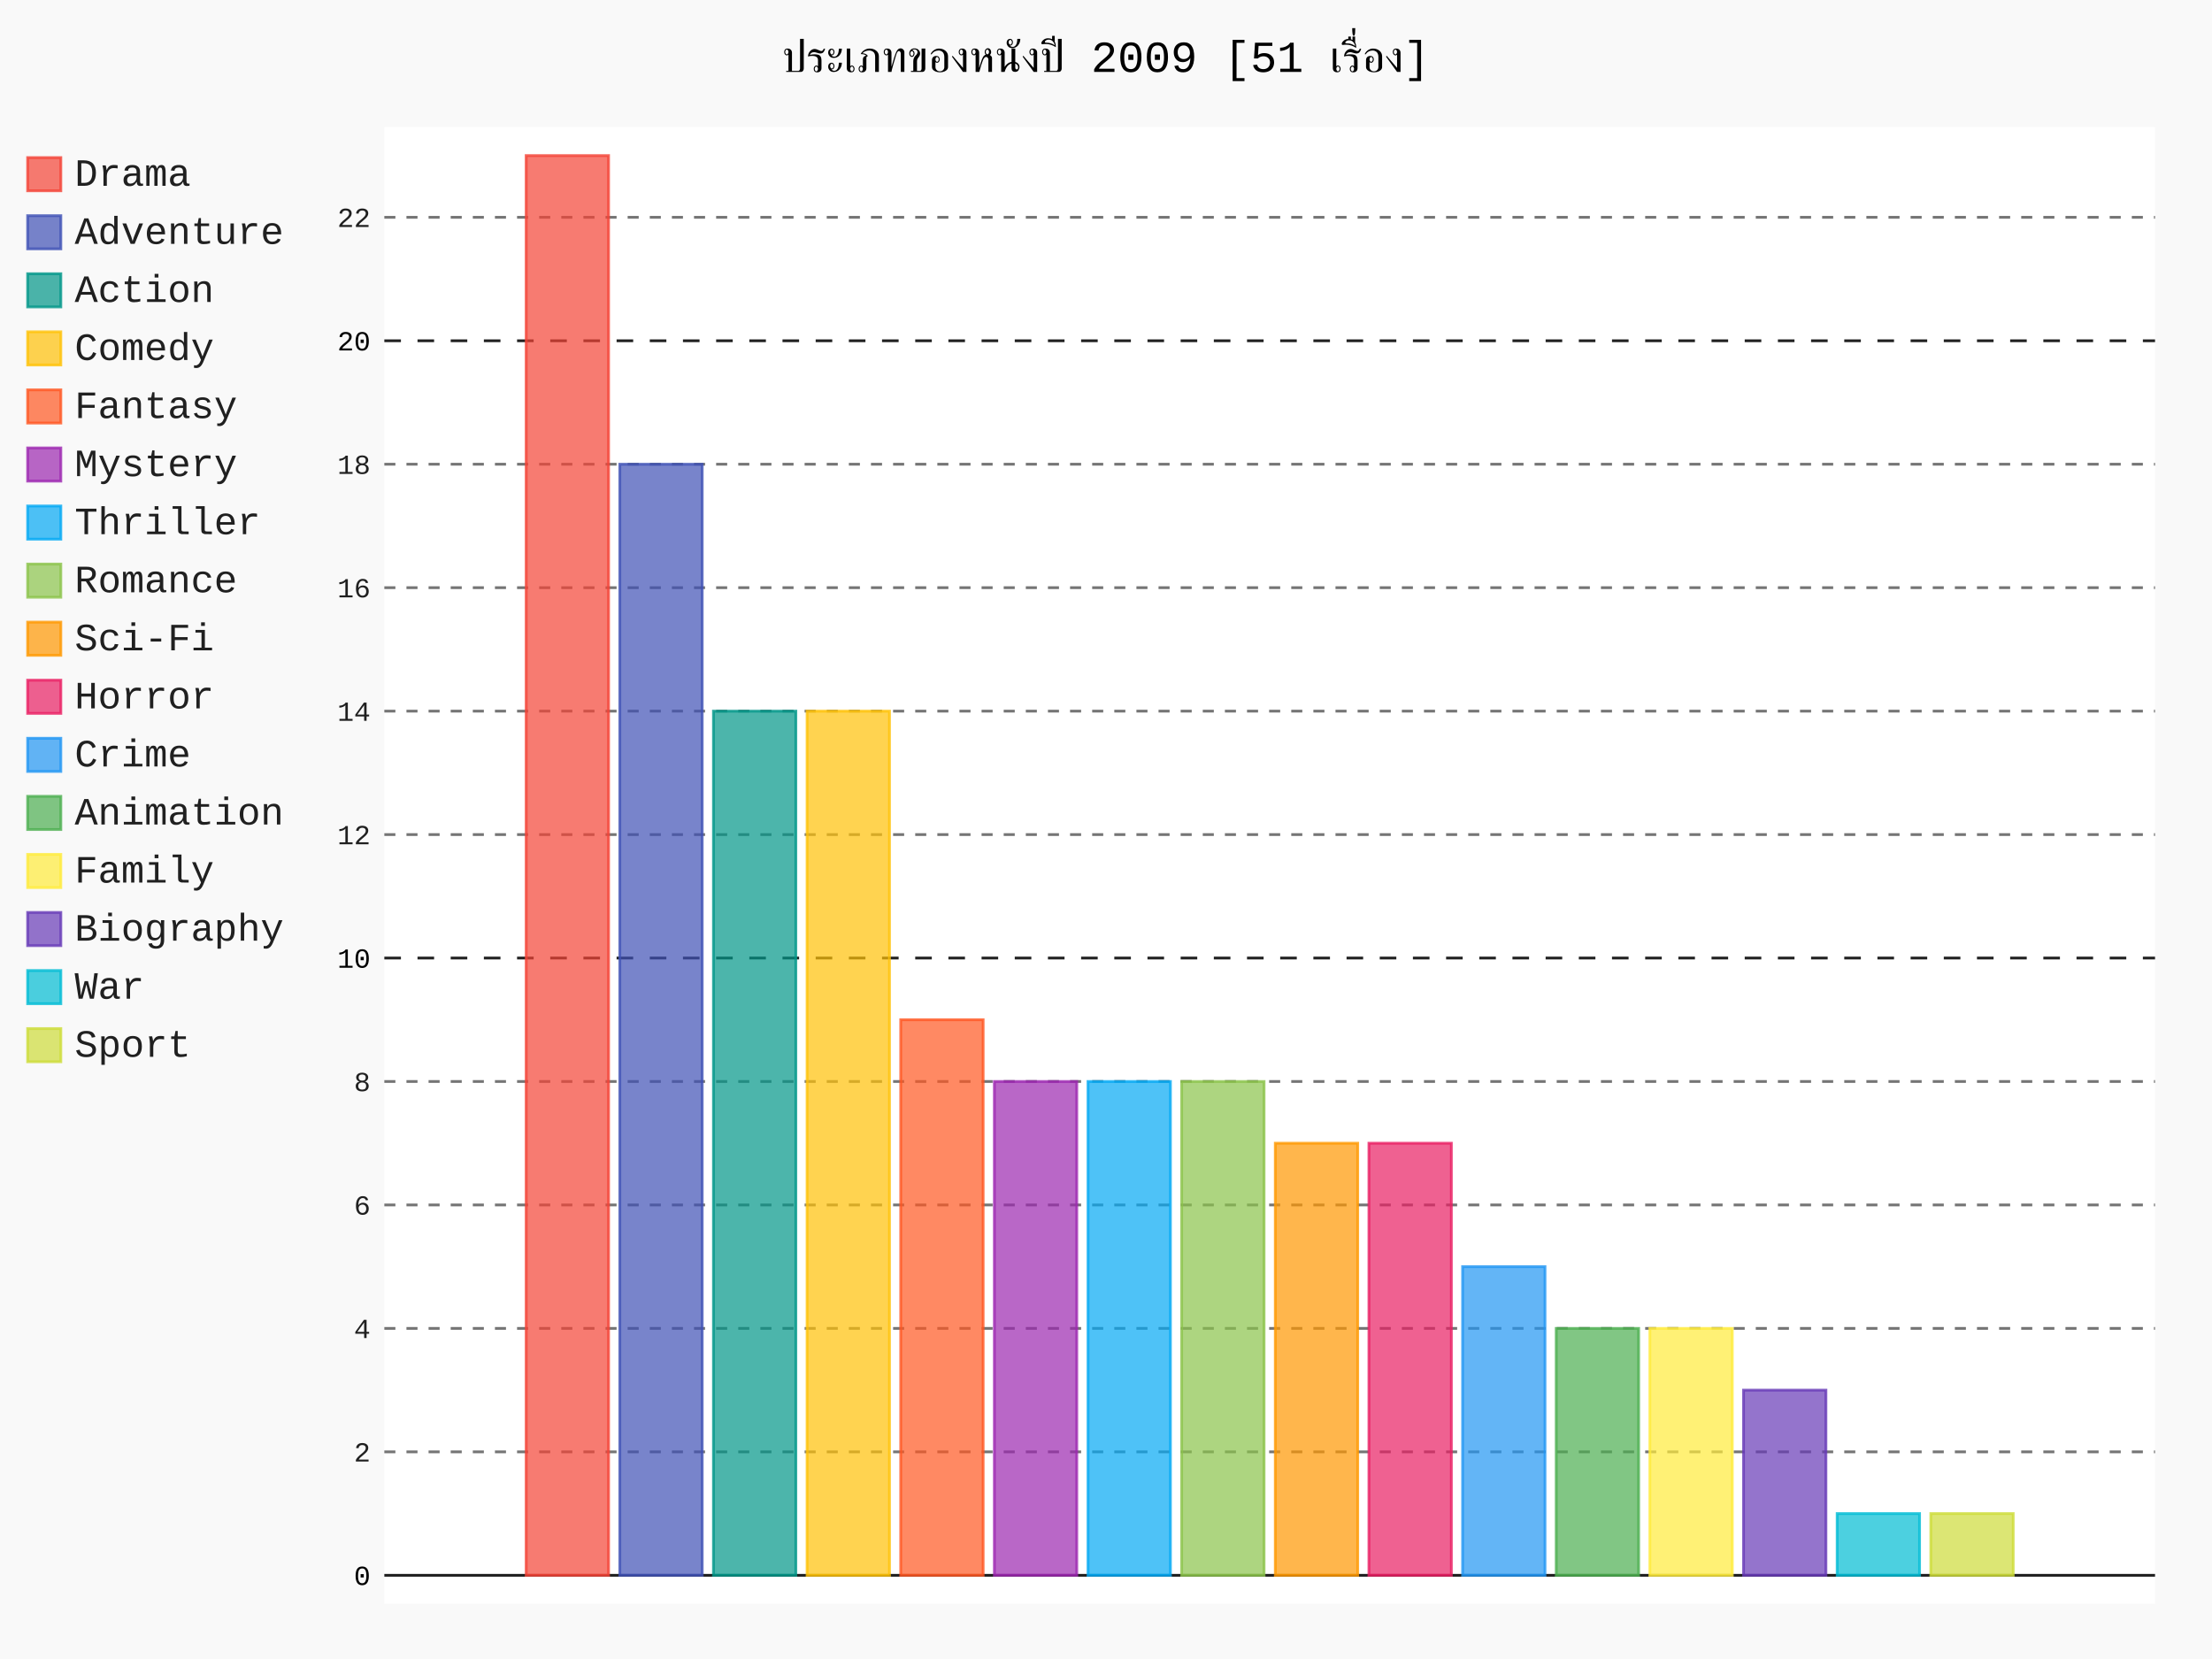
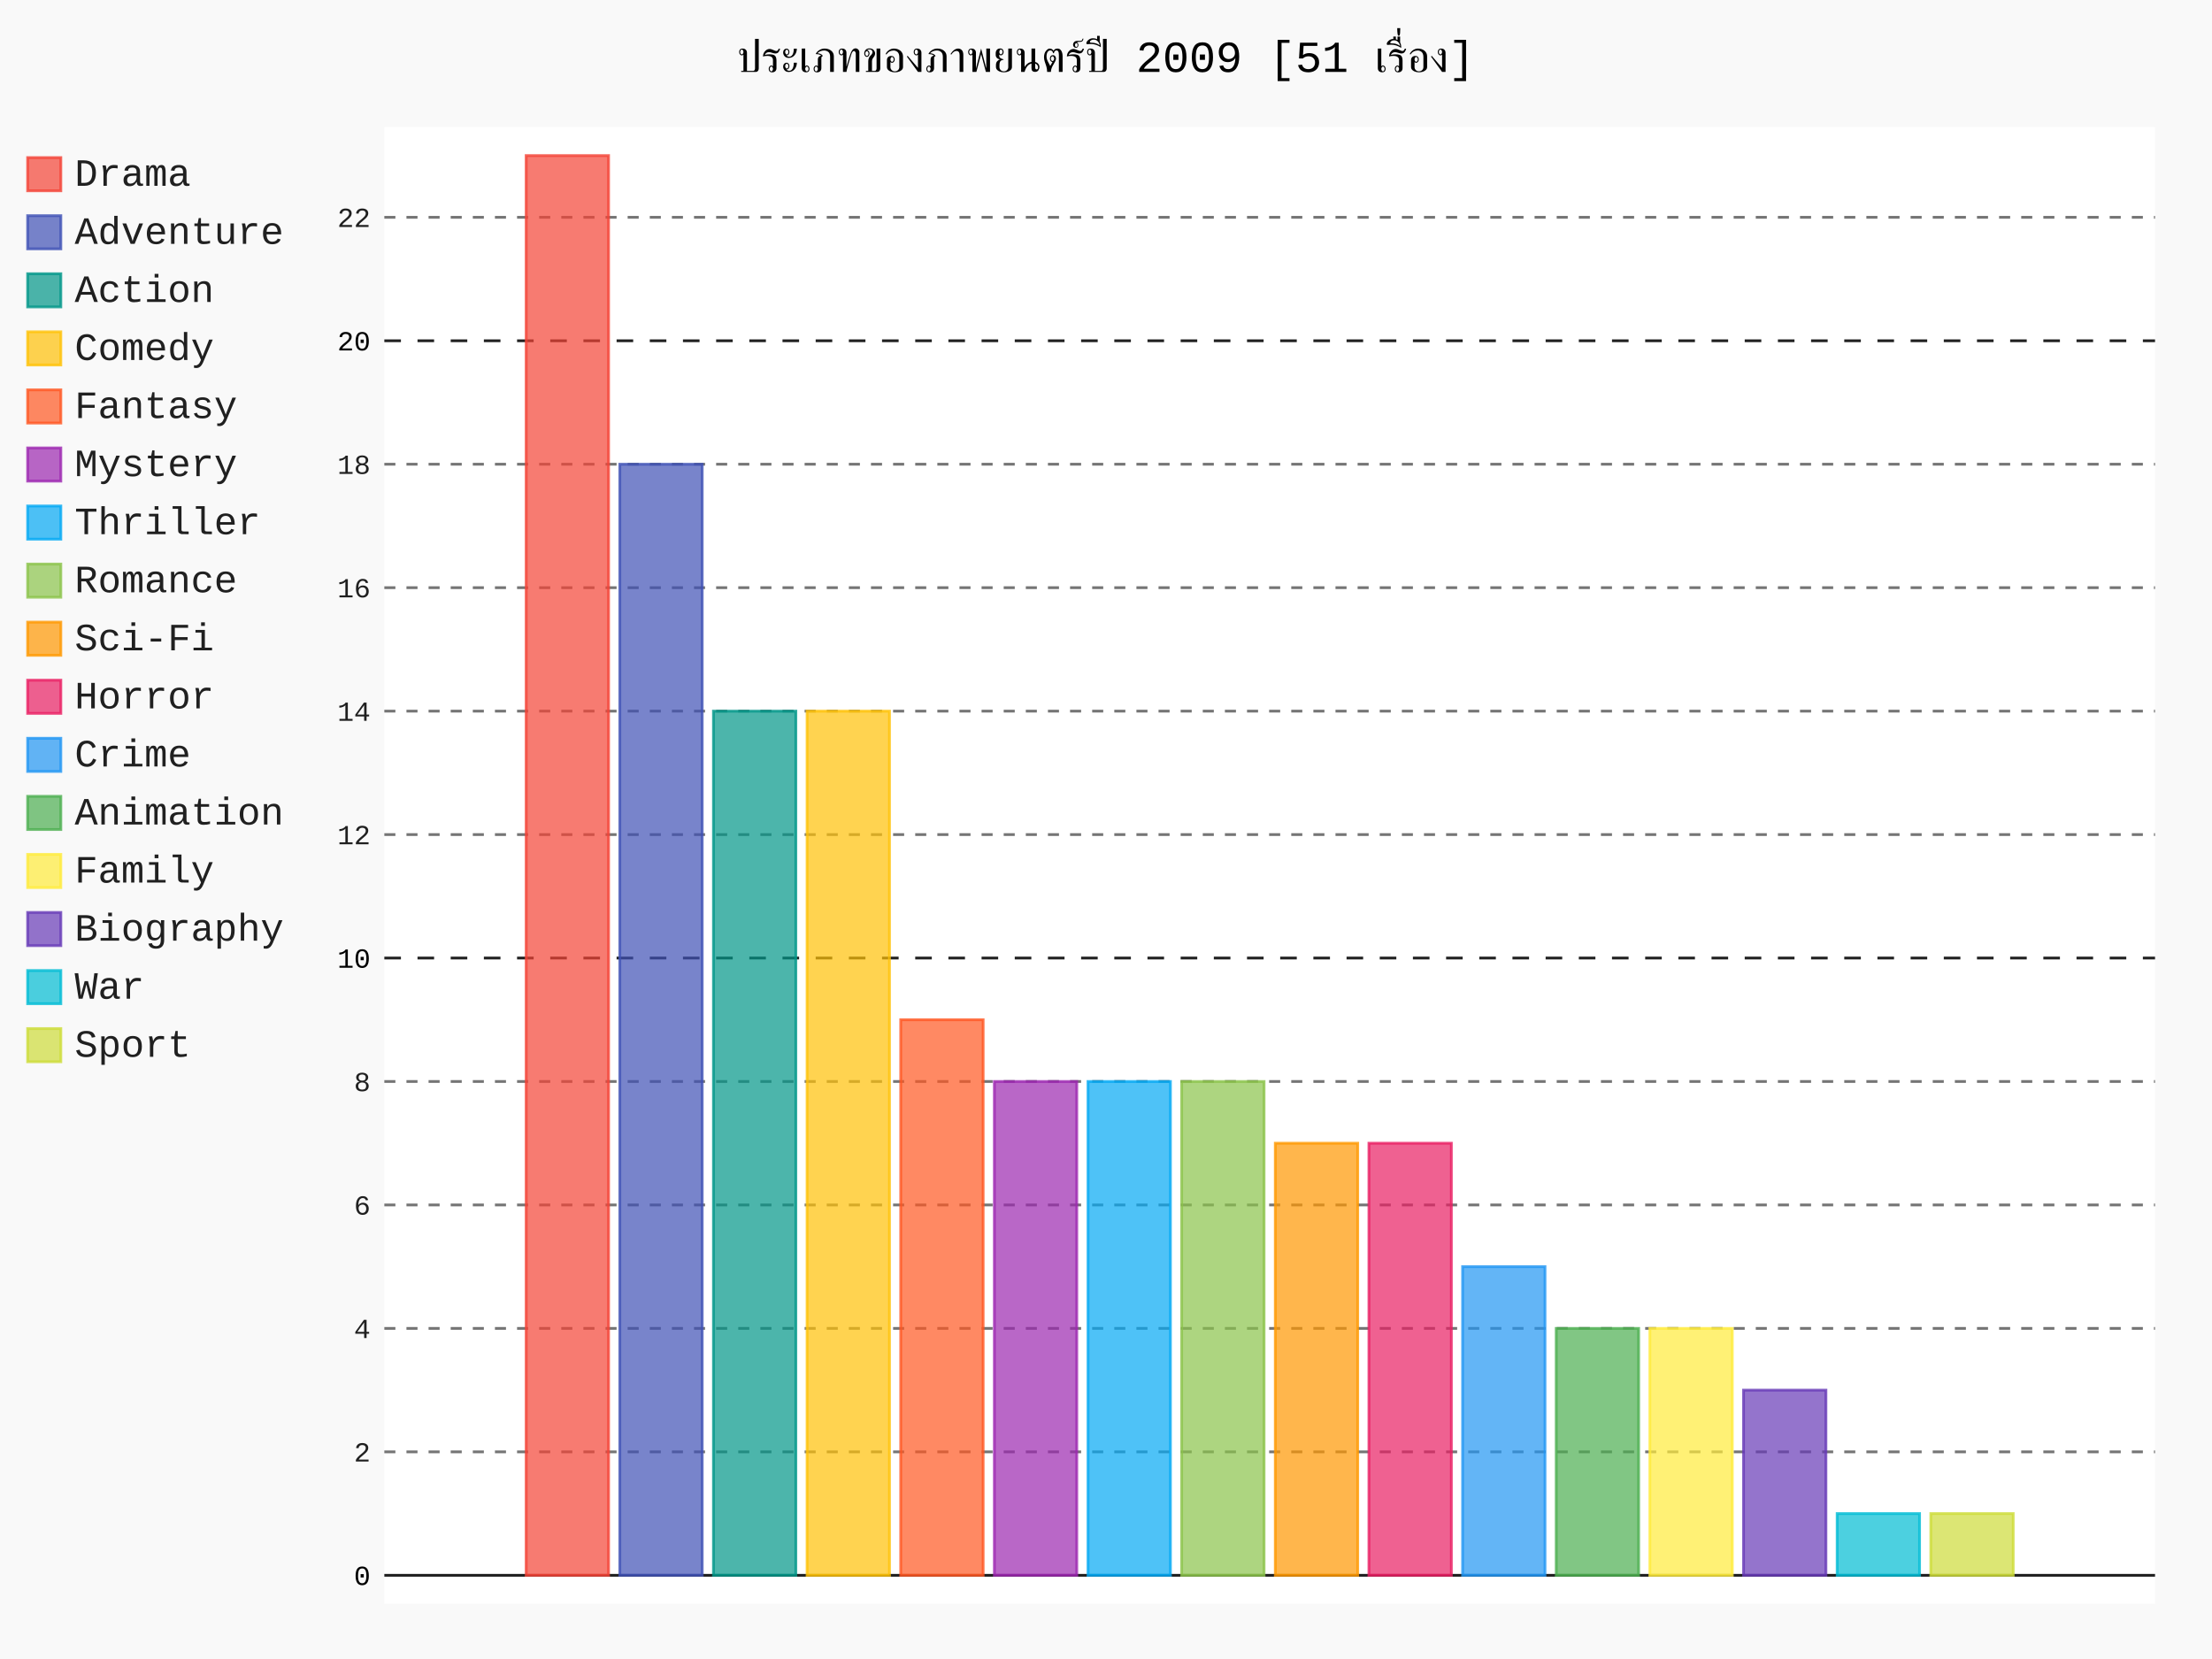
- <svg xmlns="http://www.w3.org/2000/svg" class="pygal-chart" id="chart-02ff21e4-92a2-4e85-a8ec-959ae1f04281" viewBox="0 0 800 600">
+ <svg xmlns="http://www.w3.org/2000/svg" class="pygal-chart" id="chart-aca49863-62e1-4a40-a43a-8af0aaa2117e" viewBox="0 0 800 600">
  <defs>
-     <style type="text/css">#chart-02ff21e4-92a2-4e85-a8ec-959ae1f04281{-webkit-user-select:none;-webkit-font-smoothing:antialiased;font-family:Consolas,"Liberation Mono",Menlo,Courier,monospace}#chart-02ff21e4-92a2-4e85-a8ec-959ae1f04281 .title{font-family:Consolas,"Liberation Mono",Menlo,Courier,monospace;font-size:16px}#chart-02ff21e4-92a2-4e85-a8ec-959ae1f04281 .legends .legend text{font-family:Consolas,"Liberation Mono",Menlo,Courier,monospace;font-size:14px}#chart-02ff21e4-92a2-4e85-a8ec-959ae1f04281 .axis text{font-family:Consolas,"Liberation Mono",Menlo,Courier,monospace;font-size:10px}#chart-02ff21e4-92a2-4e85-a8ec-959ae1f04281 .axis text.major{font-family:Consolas,"Liberation Mono",Menlo,Courier,monospace;font-size:10px}#chart-02ff21e4-92a2-4e85-a8ec-959ae1f04281 .text-overlay text.value{font-family:Consolas,"Liberation Mono",Menlo,Courier,monospace;font-size:16px}#chart-02ff21e4-92a2-4e85-a8ec-959ae1f04281 .text-overlay text.label{font-family:Consolas,"Liberation Mono",Menlo,Courier,monospace;font-size:10px}#chart-02ff21e4-92a2-4e85-a8ec-959ae1f04281 .tooltip{font-family:Consolas,"Liberation Mono",Menlo,Courier,monospace;font-size:14px}#chart-02ff21e4-92a2-4e85-a8ec-959ae1f04281 text.no_data{font-family:Consolas,"Liberation Mono",Menlo,Courier,monospace;font-size:64px}
- #chart-02ff21e4-92a2-4e85-a8ec-959ae1f04281{background-color:rgba(249,249,249,1)}#chart-02ff21e4-92a2-4e85-a8ec-959ae1f04281 path,#chart-02ff21e4-92a2-4e85-a8ec-959ae1f04281 line,#chart-02ff21e4-92a2-4e85-a8ec-959ae1f04281 rect,#chart-02ff21e4-92a2-4e85-a8ec-959ae1f04281 circle{-webkit-transition:150ms;-moz-transition:150ms;transition:150ms}#chart-02ff21e4-92a2-4e85-a8ec-959ae1f04281 .graph &gt; .background{fill:rgba(249,249,249,1)}#chart-02ff21e4-92a2-4e85-a8ec-959ae1f04281 .plot &gt; .background{fill:rgba(255,255,255,1)}#chart-02ff21e4-92a2-4e85-a8ec-959ae1f04281 .graph{fill:rgba(0,0,0,.87)}#chart-02ff21e4-92a2-4e85-a8ec-959ae1f04281 text.no_data{fill:rgba(0,0,0,1)}#chart-02ff21e4-92a2-4e85-a8ec-959ae1f04281 .title{fill:rgba(0,0,0,1)}#chart-02ff21e4-92a2-4e85-a8ec-959ae1f04281 .legends .legend text{fill:rgba(0,0,0,.87)}#chart-02ff21e4-92a2-4e85-a8ec-959ae1f04281 .legends .legend:hover text{fill:rgba(0,0,0,1)}#chart-02ff21e4-92a2-4e85-a8ec-959ae1f04281 .axis .line{stroke:rgba(0,0,0,1)}#chart-02ff21e4-92a2-4e85-a8ec-959ae1f04281 .axis .guide.line{stroke:rgba(0,0,0,.54)}#chart-02ff21e4-92a2-4e85-a8ec-959ae1f04281 .axis .major.line{stroke:rgba(0,0,0,.87)}#chart-02ff21e4-92a2-4e85-a8ec-959ae1f04281 .axis text.major{fill:rgba(0,0,0,1)}#chart-02ff21e4-92a2-4e85-a8ec-959ae1f04281 .axis.y .guides:hover .guide.line,#chart-02ff21e4-92a2-4e85-a8ec-959ae1f04281 .line-graph .axis.x .guides:hover .guide.line,#chart-02ff21e4-92a2-4e85-a8ec-959ae1f04281 .stackedline-graph .axis.x .guides:hover .guide.line,#chart-02ff21e4-92a2-4e85-a8ec-959ae1f04281 .xy-graph .axis.x .guides:hover .guide.line{stroke:rgba(0,0,0,1)}#chart-02ff21e4-92a2-4e85-a8ec-959ae1f04281 .axis .guides:hover text{fill:rgba(0,0,0,1)}#chart-02ff21e4-92a2-4e85-a8ec-959ae1f04281 .reactive{fill-opacity:.7;stroke-opacity:.8}#chart-02ff21e4-92a2-4e85-a8ec-959ae1f04281 .ci{stroke:rgba(0,0,0,.87)}#chart-02ff21e4-92a2-4e85-a8ec-959ae1f04281 .reactive.active,#chart-02ff21e4-92a2-4e85-a8ec-959ae1f04281 .active .reactive{fill-opacity:.8;stroke-opacity:.9;stroke-width:4}#chart-02ff21e4-92a2-4e85-a8ec-959ae1f04281 .ci .reactive.active{stroke-width:1.5}#chart-02ff21e4-92a2-4e85-a8ec-959ae1f04281 .series text{fill:rgba(0,0,0,1)}#chart-02ff21e4-92a2-4e85-a8ec-959ae1f04281 .tooltip rect{fill:rgba(255,255,255,1);stroke:rgba(0,0,0,1);-webkit-transition:opacity 150ms;-moz-transition:opacity 150ms;transition:opacity 150ms}#chart-02ff21e4-92a2-4e85-a8ec-959ae1f04281 .tooltip .label{fill:rgba(0,0,0,.87)}#chart-02ff21e4-92a2-4e85-a8ec-959ae1f04281 .tooltip .label{fill:rgba(0,0,0,.87)}#chart-02ff21e4-92a2-4e85-a8ec-959ae1f04281 .tooltip .legend{font-size:.8em;fill:rgba(0,0,0,.54)}#chart-02ff21e4-92a2-4e85-a8ec-959ae1f04281 .tooltip .x_label{font-size:.6em;fill:rgba(0,0,0,1)}#chart-02ff21e4-92a2-4e85-a8ec-959ae1f04281 .tooltip .xlink{font-size:.5em;text-decoration:underline}#chart-02ff21e4-92a2-4e85-a8ec-959ae1f04281 .tooltip .value{font-size:1.5em}#chart-02ff21e4-92a2-4e85-a8ec-959ae1f04281 .bound{font-size:.5em}#chart-02ff21e4-92a2-4e85-a8ec-959ae1f04281 .max-value{font-size:.75em;fill:rgba(0,0,0,.54)}#chart-02ff21e4-92a2-4e85-a8ec-959ae1f04281 .map-element{fill:rgba(255,255,255,1);stroke:rgba(0,0,0,.54) !important}#chart-02ff21e4-92a2-4e85-a8ec-959ae1f04281 .map-element .reactive{fill-opacity:inherit;stroke-opacity:inherit}#chart-02ff21e4-92a2-4e85-a8ec-959ae1f04281 .color-0,#chart-02ff21e4-92a2-4e85-a8ec-959ae1f04281 .color-0 a:visited{stroke:#F44336;fill:#F44336}#chart-02ff21e4-92a2-4e85-a8ec-959ae1f04281 .color-1,#chart-02ff21e4-92a2-4e85-a8ec-959ae1f04281 .color-1 a:visited{stroke:#3F51B5;fill:#3F51B5}#chart-02ff21e4-92a2-4e85-a8ec-959ae1f04281 .color-2,#chart-02ff21e4-92a2-4e85-a8ec-959ae1f04281 .color-2 a:visited{stroke:#009688;fill:#009688}#chart-02ff21e4-92a2-4e85-a8ec-959ae1f04281 .color-3,#chart-02ff21e4-92a2-4e85-a8ec-959ae1f04281 .color-3 a:visited{stroke:#FFC107;fill:#FFC107}#chart-02ff21e4-92a2-4e85-a8ec-959ae1f04281 .color-4,#chart-02ff21e4-92a2-4e85-a8ec-959ae1f04281 .color-4 a:visited{stroke:#FF5722;fill:#FF5722}#chart-02ff21e4-92a2-4e85-a8ec-959ae1f04281 .color-5,#chart-02ff21e4-92a2-4e85-a8ec-959ae1f04281 .color-5 a:visited{stroke:#9C27B0;fill:#9C27B0}#chart-02ff21e4-92a2-4e85-a8ec-959ae1f04281 .color-6,#chart-02ff21e4-92a2-4e85-a8ec-959ae1f04281 .color-6 a:visited{stroke:#03A9F4;fill:#03A9F4}#chart-02ff21e4-92a2-4e85-a8ec-959ae1f04281 .color-7,#chart-02ff21e4-92a2-4e85-a8ec-959ae1f04281 .color-7 a:visited{stroke:#8BC34A;fill:#8BC34A}#chart-02ff21e4-92a2-4e85-a8ec-959ae1f04281 .color-8,#chart-02ff21e4-92a2-4e85-a8ec-959ae1f04281 .color-8 a:visited{stroke:#FF9800;fill:#FF9800}#chart-02ff21e4-92a2-4e85-a8ec-959ae1f04281 .color-9,#chart-02ff21e4-92a2-4e85-a8ec-959ae1f04281 .color-9 a:visited{stroke:#E91E63;fill:#E91E63}#chart-02ff21e4-92a2-4e85-a8ec-959ae1f04281 .color-10,#chart-02ff21e4-92a2-4e85-a8ec-959ae1f04281 .color-10 a:visited{stroke:#2196F3;fill:#2196F3}#chart-02ff21e4-92a2-4e85-a8ec-959ae1f04281 .color-11,#chart-02ff21e4-92a2-4e85-a8ec-959ae1f04281 .color-11 a:visited{stroke:#4CAF50;fill:#4CAF50}#chart-02ff21e4-92a2-4e85-a8ec-959ae1f04281 .color-12,#chart-02ff21e4-92a2-4e85-a8ec-959ae1f04281 .color-12 a:visited{stroke:#FFEB3B;fill:#FFEB3B}#chart-02ff21e4-92a2-4e85-a8ec-959ae1f04281 .color-13,#chart-02ff21e4-92a2-4e85-a8ec-959ae1f04281 .color-13 a:visited{stroke:#673AB7;fill:#673AB7}#chart-02ff21e4-92a2-4e85-a8ec-959ae1f04281 .color-14,#chart-02ff21e4-92a2-4e85-a8ec-959ae1f04281 .color-14 a:visited{stroke:#00BCD4;fill:#00BCD4}#chart-02ff21e4-92a2-4e85-a8ec-959ae1f04281 .color-15,#chart-02ff21e4-92a2-4e85-a8ec-959ae1f04281 .color-15 a:visited{stroke:#CDDC39;fill:#CDDC39}#chart-02ff21e4-92a2-4e85-a8ec-959ae1f04281 .text-overlay .color-0 text{fill:black}#chart-02ff21e4-92a2-4e85-a8ec-959ae1f04281 .text-overlay .color-1 text{fill:black}#chart-02ff21e4-92a2-4e85-a8ec-959ae1f04281 .text-overlay .color-2 text{fill:black}#chart-02ff21e4-92a2-4e85-a8ec-959ae1f04281 .text-overlay .color-3 text{fill:black}#chart-02ff21e4-92a2-4e85-a8ec-959ae1f04281 .text-overlay .color-4 text{fill:black}#chart-02ff21e4-92a2-4e85-a8ec-959ae1f04281 .text-overlay .color-5 text{fill:black}#chart-02ff21e4-92a2-4e85-a8ec-959ae1f04281 .text-overlay .color-6 text{fill:black}#chart-02ff21e4-92a2-4e85-a8ec-959ae1f04281 .text-overlay .color-7 text{fill:black}#chart-02ff21e4-92a2-4e85-a8ec-959ae1f04281 .text-overlay .color-8 text{fill:black}#chart-02ff21e4-92a2-4e85-a8ec-959ae1f04281 .text-overlay .color-9 text{fill:black}#chart-02ff21e4-92a2-4e85-a8ec-959ae1f04281 .text-overlay .color-10 text{fill:black}#chart-02ff21e4-92a2-4e85-a8ec-959ae1f04281 .text-overlay .color-11 text{fill:black}#chart-02ff21e4-92a2-4e85-a8ec-959ae1f04281 .text-overlay .color-12 text{fill:black}#chart-02ff21e4-92a2-4e85-a8ec-959ae1f04281 .text-overlay .color-13 text{fill:black}#chart-02ff21e4-92a2-4e85-a8ec-959ae1f04281 .text-overlay .color-14 text{fill:black}#chart-02ff21e4-92a2-4e85-a8ec-959ae1f04281 .text-overlay .color-15 text{fill:black}
- #chart-02ff21e4-92a2-4e85-a8ec-959ae1f04281 text.no_data{text-anchor:middle}#chart-02ff21e4-92a2-4e85-a8ec-959ae1f04281 .guide.line{fill:none}#chart-02ff21e4-92a2-4e85-a8ec-959ae1f04281 .centered{text-anchor:middle}#chart-02ff21e4-92a2-4e85-a8ec-959ae1f04281 .title{text-anchor:middle}#chart-02ff21e4-92a2-4e85-a8ec-959ae1f04281 .legends .legend text{fill-opacity:1}#chart-02ff21e4-92a2-4e85-a8ec-959ae1f04281 .axis.x text{text-anchor:middle}#chart-02ff21e4-92a2-4e85-a8ec-959ae1f04281 .axis.x:not(.web) text[transform]{text-anchor:start}#chart-02ff21e4-92a2-4e85-a8ec-959ae1f04281 .axis.x:not(.web) text[transform].backwards{text-anchor:end}#chart-02ff21e4-92a2-4e85-a8ec-959ae1f04281 .axis.y text{text-anchor:end}#chart-02ff21e4-92a2-4e85-a8ec-959ae1f04281 .axis.y text[transform].backwards{text-anchor:start}#chart-02ff21e4-92a2-4e85-a8ec-959ae1f04281 .axis.y2 text{text-anchor:start}#chart-02ff21e4-92a2-4e85-a8ec-959ae1f04281 .axis.y2 text[transform].backwards{text-anchor:end}#chart-02ff21e4-92a2-4e85-a8ec-959ae1f04281 .axis .guide.line{stroke-dasharray:4,4}#chart-02ff21e4-92a2-4e85-a8ec-959ae1f04281 .axis .major.guide.line{stroke-dasharray:6,6}#chart-02ff21e4-92a2-4e85-a8ec-959ae1f04281 .horizontal .axis.y .guide.line,#chart-02ff21e4-92a2-4e85-a8ec-959ae1f04281 .horizontal .axis.y2 .guide.line,#chart-02ff21e4-92a2-4e85-a8ec-959ae1f04281 .vertical .axis.x .guide.line{opacity:0}#chart-02ff21e4-92a2-4e85-a8ec-959ae1f04281 .horizontal .axis.always_show .guide.line,#chart-02ff21e4-92a2-4e85-a8ec-959ae1f04281 .vertical .axis.always_show .guide.line{opacity:1 !important}#chart-02ff21e4-92a2-4e85-a8ec-959ae1f04281 .axis.y .guides:hover .guide.line,#chart-02ff21e4-92a2-4e85-a8ec-959ae1f04281 .axis.y2 .guides:hover .guide.line,#chart-02ff21e4-92a2-4e85-a8ec-959ae1f04281 .axis.x .guides:hover .guide.line{opacity:1}#chart-02ff21e4-92a2-4e85-a8ec-959ae1f04281 .axis .guides:hover text{opacity:1}#chart-02ff21e4-92a2-4e85-a8ec-959ae1f04281 .nofill{fill:none}#chart-02ff21e4-92a2-4e85-a8ec-959ae1f04281 .subtle-fill{fill-opacity:.2}#chart-02ff21e4-92a2-4e85-a8ec-959ae1f04281 .dot{stroke-width:1px;fill-opacity:1}#chart-02ff21e4-92a2-4e85-a8ec-959ae1f04281 .dot.active{stroke-width:5px}#chart-02ff21e4-92a2-4e85-a8ec-959ae1f04281 .dot.negative{fill:transparent}#chart-02ff21e4-92a2-4e85-a8ec-959ae1f04281 text,#chart-02ff21e4-92a2-4e85-a8ec-959ae1f04281 tspan{stroke:none !important}#chart-02ff21e4-92a2-4e85-a8ec-959ae1f04281 .series text.active{opacity:1}#chart-02ff21e4-92a2-4e85-a8ec-959ae1f04281 .tooltip rect{fill-opacity:.95;stroke-width:.5}#chart-02ff21e4-92a2-4e85-a8ec-959ae1f04281 .tooltip text{fill-opacity:1}#chart-02ff21e4-92a2-4e85-a8ec-959ae1f04281 .showable{visibility:hidden}#chart-02ff21e4-92a2-4e85-a8ec-959ae1f04281 .showable.shown{visibility:visible}#chart-02ff21e4-92a2-4e85-a8ec-959ae1f04281 .gauge-background{fill:rgba(229,229,229,1);stroke:none}#chart-02ff21e4-92a2-4e85-a8ec-959ae1f04281 .bg-lines{stroke:rgba(249,249,249,1);stroke-width:2px}</style>
+     <style type="text/css">#chart-aca49863-62e1-4a40-a43a-8af0aaa2117e{-webkit-user-select:none;-webkit-font-smoothing:antialiased;font-family:Consolas,"Liberation Mono",Menlo,Courier,monospace}#chart-aca49863-62e1-4a40-a43a-8af0aaa2117e .title{font-family:Consolas,"Liberation Mono",Menlo,Courier,monospace;font-size:16px}#chart-aca49863-62e1-4a40-a43a-8af0aaa2117e .legends .legend text{font-family:Consolas,"Liberation Mono",Menlo,Courier,monospace;font-size:14px}#chart-aca49863-62e1-4a40-a43a-8af0aaa2117e .axis text{font-family:Consolas,"Liberation Mono",Menlo,Courier,monospace;font-size:10px}#chart-aca49863-62e1-4a40-a43a-8af0aaa2117e .axis text.major{font-family:Consolas,"Liberation Mono",Menlo,Courier,monospace;font-size:10px}#chart-aca49863-62e1-4a40-a43a-8af0aaa2117e .text-overlay text.value{font-family:Consolas,"Liberation Mono",Menlo,Courier,monospace;font-size:16px}#chart-aca49863-62e1-4a40-a43a-8af0aaa2117e .text-overlay text.label{font-family:Consolas,"Liberation Mono",Menlo,Courier,monospace;font-size:10px}#chart-aca49863-62e1-4a40-a43a-8af0aaa2117e .tooltip{font-family:Consolas,"Liberation Mono",Menlo,Courier,monospace;font-size:14px}#chart-aca49863-62e1-4a40-a43a-8af0aaa2117e text.no_data{font-family:Consolas,"Liberation Mono",Menlo,Courier,monospace;font-size:64px}
+ #chart-aca49863-62e1-4a40-a43a-8af0aaa2117e{background-color:rgba(249,249,249,1)}#chart-aca49863-62e1-4a40-a43a-8af0aaa2117e path,#chart-aca49863-62e1-4a40-a43a-8af0aaa2117e line,#chart-aca49863-62e1-4a40-a43a-8af0aaa2117e rect,#chart-aca49863-62e1-4a40-a43a-8af0aaa2117e circle{-webkit-transition:150ms;-moz-transition:150ms;transition:150ms}#chart-aca49863-62e1-4a40-a43a-8af0aaa2117e .graph &gt; .background{fill:rgba(249,249,249,1)}#chart-aca49863-62e1-4a40-a43a-8af0aaa2117e .plot &gt; .background{fill:rgba(255,255,255,1)}#chart-aca49863-62e1-4a40-a43a-8af0aaa2117e .graph{fill:rgba(0,0,0,.87)}#chart-aca49863-62e1-4a40-a43a-8af0aaa2117e text.no_data{fill:rgba(0,0,0,1)}#chart-aca49863-62e1-4a40-a43a-8af0aaa2117e .title{fill:rgba(0,0,0,1)}#chart-aca49863-62e1-4a40-a43a-8af0aaa2117e .legends .legend text{fill:rgba(0,0,0,.87)}#chart-aca49863-62e1-4a40-a43a-8af0aaa2117e .legends .legend:hover text{fill:rgba(0,0,0,1)}#chart-aca49863-62e1-4a40-a43a-8af0aaa2117e .axis .line{stroke:rgba(0,0,0,1)}#chart-aca49863-62e1-4a40-a43a-8af0aaa2117e .axis .guide.line{stroke:rgba(0,0,0,.54)}#chart-aca49863-62e1-4a40-a43a-8af0aaa2117e .axis .major.line{stroke:rgba(0,0,0,.87)}#chart-aca49863-62e1-4a40-a43a-8af0aaa2117e .axis text.major{fill:rgba(0,0,0,1)}#chart-aca49863-62e1-4a40-a43a-8af0aaa2117e .axis.y .guides:hover .guide.line,#chart-aca49863-62e1-4a40-a43a-8af0aaa2117e .line-graph .axis.x .guides:hover .guide.line,#chart-aca49863-62e1-4a40-a43a-8af0aaa2117e .stackedline-graph .axis.x .guides:hover .guide.line,#chart-aca49863-62e1-4a40-a43a-8af0aaa2117e .xy-graph .axis.x .guides:hover .guide.line{stroke:rgba(0,0,0,1)}#chart-aca49863-62e1-4a40-a43a-8af0aaa2117e .axis .guides:hover text{fill:rgba(0,0,0,1)}#chart-aca49863-62e1-4a40-a43a-8af0aaa2117e .reactive{fill-opacity:.7;stroke-opacity:.8}#chart-aca49863-62e1-4a40-a43a-8af0aaa2117e .ci{stroke:rgba(0,0,0,.87)}#chart-aca49863-62e1-4a40-a43a-8af0aaa2117e .reactive.active,#chart-aca49863-62e1-4a40-a43a-8af0aaa2117e .active .reactive{fill-opacity:.8;stroke-opacity:.9;stroke-width:4}#chart-aca49863-62e1-4a40-a43a-8af0aaa2117e .ci .reactive.active{stroke-width:1.5}#chart-aca49863-62e1-4a40-a43a-8af0aaa2117e .series text{fill:rgba(0,0,0,1)}#chart-aca49863-62e1-4a40-a43a-8af0aaa2117e .tooltip rect{fill:rgba(255,255,255,1);stroke:rgba(0,0,0,1);-webkit-transition:opacity 150ms;-moz-transition:opacity 150ms;transition:opacity 150ms}#chart-aca49863-62e1-4a40-a43a-8af0aaa2117e .tooltip .label{fill:rgba(0,0,0,.87)}#chart-aca49863-62e1-4a40-a43a-8af0aaa2117e .tooltip .label{fill:rgba(0,0,0,.87)}#chart-aca49863-62e1-4a40-a43a-8af0aaa2117e .tooltip .legend{font-size:.8em;fill:rgba(0,0,0,.54)}#chart-aca49863-62e1-4a40-a43a-8af0aaa2117e .tooltip .x_label{font-size:.6em;fill:rgba(0,0,0,1)}#chart-aca49863-62e1-4a40-a43a-8af0aaa2117e .tooltip .xlink{font-size:.5em;text-decoration:underline}#chart-aca49863-62e1-4a40-a43a-8af0aaa2117e .tooltip .value{font-size:1.5em}#chart-aca49863-62e1-4a40-a43a-8af0aaa2117e .bound{font-size:.5em}#chart-aca49863-62e1-4a40-a43a-8af0aaa2117e .max-value{font-size:.75em;fill:rgba(0,0,0,.54)}#chart-aca49863-62e1-4a40-a43a-8af0aaa2117e .map-element{fill:rgba(255,255,255,1);stroke:rgba(0,0,0,.54) !important}#chart-aca49863-62e1-4a40-a43a-8af0aaa2117e .map-element .reactive{fill-opacity:inherit;stroke-opacity:inherit}#chart-aca49863-62e1-4a40-a43a-8af0aaa2117e .color-0,#chart-aca49863-62e1-4a40-a43a-8af0aaa2117e .color-0 a:visited{stroke:#F44336;fill:#F44336}#chart-aca49863-62e1-4a40-a43a-8af0aaa2117e .color-1,#chart-aca49863-62e1-4a40-a43a-8af0aaa2117e .color-1 a:visited{stroke:#3F51B5;fill:#3F51B5}#chart-aca49863-62e1-4a40-a43a-8af0aaa2117e .color-2,#chart-aca49863-62e1-4a40-a43a-8af0aaa2117e .color-2 a:visited{stroke:#009688;fill:#009688}#chart-aca49863-62e1-4a40-a43a-8af0aaa2117e .color-3,#chart-aca49863-62e1-4a40-a43a-8af0aaa2117e .color-3 a:visited{stroke:#FFC107;fill:#FFC107}#chart-aca49863-62e1-4a40-a43a-8af0aaa2117e .color-4,#chart-aca49863-62e1-4a40-a43a-8af0aaa2117e .color-4 a:visited{stroke:#FF5722;fill:#FF5722}#chart-aca49863-62e1-4a40-a43a-8af0aaa2117e .color-5,#chart-aca49863-62e1-4a40-a43a-8af0aaa2117e .color-5 a:visited{stroke:#9C27B0;fill:#9C27B0}#chart-aca49863-62e1-4a40-a43a-8af0aaa2117e .color-6,#chart-aca49863-62e1-4a40-a43a-8af0aaa2117e .color-6 a:visited{stroke:#03A9F4;fill:#03A9F4}#chart-aca49863-62e1-4a40-a43a-8af0aaa2117e .color-7,#chart-aca49863-62e1-4a40-a43a-8af0aaa2117e .color-7 a:visited{stroke:#8BC34A;fill:#8BC34A}#chart-aca49863-62e1-4a40-a43a-8af0aaa2117e .color-8,#chart-aca49863-62e1-4a40-a43a-8af0aaa2117e .color-8 a:visited{stroke:#FF9800;fill:#FF9800}#chart-aca49863-62e1-4a40-a43a-8af0aaa2117e .color-9,#chart-aca49863-62e1-4a40-a43a-8af0aaa2117e .color-9 a:visited{stroke:#E91E63;fill:#E91E63}#chart-aca49863-62e1-4a40-a43a-8af0aaa2117e .color-10,#chart-aca49863-62e1-4a40-a43a-8af0aaa2117e .color-10 a:visited{stroke:#2196F3;fill:#2196F3}#chart-aca49863-62e1-4a40-a43a-8af0aaa2117e .color-11,#chart-aca49863-62e1-4a40-a43a-8af0aaa2117e .color-11 a:visited{stroke:#4CAF50;fill:#4CAF50}#chart-aca49863-62e1-4a40-a43a-8af0aaa2117e .color-12,#chart-aca49863-62e1-4a40-a43a-8af0aaa2117e .color-12 a:visited{stroke:#FFEB3B;fill:#FFEB3B}#chart-aca49863-62e1-4a40-a43a-8af0aaa2117e .color-13,#chart-aca49863-62e1-4a40-a43a-8af0aaa2117e .color-13 a:visited{stroke:#673AB7;fill:#673AB7}#chart-aca49863-62e1-4a40-a43a-8af0aaa2117e .color-14,#chart-aca49863-62e1-4a40-a43a-8af0aaa2117e .color-14 a:visited{stroke:#00BCD4;fill:#00BCD4}#chart-aca49863-62e1-4a40-a43a-8af0aaa2117e .color-15,#chart-aca49863-62e1-4a40-a43a-8af0aaa2117e .color-15 a:visited{stroke:#CDDC39;fill:#CDDC39}#chart-aca49863-62e1-4a40-a43a-8af0aaa2117e .text-overlay .color-0 text{fill:black}#chart-aca49863-62e1-4a40-a43a-8af0aaa2117e .text-overlay .color-1 text{fill:black}#chart-aca49863-62e1-4a40-a43a-8af0aaa2117e .text-overlay .color-2 text{fill:black}#chart-aca49863-62e1-4a40-a43a-8af0aaa2117e .text-overlay .color-3 text{fill:black}#chart-aca49863-62e1-4a40-a43a-8af0aaa2117e .text-overlay .color-4 text{fill:black}#chart-aca49863-62e1-4a40-a43a-8af0aaa2117e .text-overlay .color-5 text{fill:black}#chart-aca49863-62e1-4a40-a43a-8af0aaa2117e .text-overlay .color-6 text{fill:black}#chart-aca49863-62e1-4a40-a43a-8af0aaa2117e .text-overlay .color-7 text{fill:black}#chart-aca49863-62e1-4a40-a43a-8af0aaa2117e .text-overlay .color-8 text{fill:black}#chart-aca49863-62e1-4a40-a43a-8af0aaa2117e .text-overlay .color-9 text{fill:black}#chart-aca49863-62e1-4a40-a43a-8af0aaa2117e .text-overlay .color-10 text{fill:black}#chart-aca49863-62e1-4a40-a43a-8af0aaa2117e .text-overlay .color-11 text{fill:black}#chart-aca49863-62e1-4a40-a43a-8af0aaa2117e .text-overlay .color-12 text{fill:black}#chart-aca49863-62e1-4a40-a43a-8af0aaa2117e .text-overlay .color-13 text{fill:black}#chart-aca49863-62e1-4a40-a43a-8af0aaa2117e .text-overlay .color-14 text{fill:black}#chart-aca49863-62e1-4a40-a43a-8af0aaa2117e .text-overlay .color-15 text{fill:black}
+ #chart-aca49863-62e1-4a40-a43a-8af0aaa2117e text.no_data{text-anchor:middle}#chart-aca49863-62e1-4a40-a43a-8af0aaa2117e .guide.line{fill:none}#chart-aca49863-62e1-4a40-a43a-8af0aaa2117e .centered{text-anchor:middle}#chart-aca49863-62e1-4a40-a43a-8af0aaa2117e .title{text-anchor:middle}#chart-aca49863-62e1-4a40-a43a-8af0aaa2117e .legends .legend text{fill-opacity:1}#chart-aca49863-62e1-4a40-a43a-8af0aaa2117e .axis.x text{text-anchor:middle}#chart-aca49863-62e1-4a40-a43a-8af0aaa2117e .axis.x:not(.web) text[transform]{text-anchor:start}#chart-aca49863-62e1-4a40-a43a-8af0aaa2117e .axis.x:not(.web) text[transform].backwards{text-anchor:end}#chart-aca49863-62e1-4a40-a43a-8af0aaa2117e .axis.y text{text-anchor:end}#chart-aca49863-62e1-4a40-a43a-8af0aaa2117e .axis.y text[transform].backwards{text-anchor:start}#chart-aca49863-62e1-4a40-a43a-8af0aaa2117e .axis.y2 text{text-anchor:start}#chart-aca49863-62e1-4a40-a43a-8af0aaa2117e .axis.y2 text[transform].backwards{text-anchor:end}#chart-aca49863-62e1-4a40-a43a-8af0aaa2117e .axis .guide.line{stroke-dasharray:4,4}#chart-aca49863-62e1-4a40-a43a-8af0aaa2117e .axis .major.guide.line{stroke-dasharray:6,6}#chart-aca49863-62e1-4a40-a43a-8af0aaa2117e .horizontal .axis.y .guide.line,#chart-aca49863-62e1-4a40-a43a-8af0aaa2117e .horizontal .axis.y2 .guide.line,#chart-aca49863-62e1-4a40-a43a-8af0aaa2117e .vertical .axis.x .guide.line{opacity:0}#chart-aca49863-62e1-4a40-a43a-8af0aaa2117e .horizontal .axis.always_show .guide.line,#chart-aca49863-62e1-4a40-a43a-8af0aaa2117e .vertical .axis.always_show .guide.line{opacity:1 !important}#chart-aca49863-62e1-4a40-a43a-8af0aaa2117e .axis.y .guides:hover .guide.line,#chart-aca49863-62e1-4a40-a43a-8af0aaa2117e .axis.y2 .guides:hover .guide.line,#chart-aca49863-62e1-4a40-a43a-8af0aaa2117e .axis.x .guides:hover .guide.line{opacity:1}#chart-aca49863-62e1-4a40-a43a-8af0aaa2117e .axis .guides:hover text{opacity:1}#chart-aca49863-62e1-4a40-a43a-8af0aaa2117e .nofill{fill:none}#chart-aca49863-62e1-4a40-a43a-8af0aaa2117e .subtle-fill{fill-opacity:.2}#chart-aca49863-62e1-4a40-a43a-8af0aaa2117e .dot{stroke-width:1px;fill-opacity:1}#chart-aca49863-62e1-4a40-a43a-8af0aaa2117e .dot.active{stroke-width:5px}#chart-aca49863-62e1-4a40-a43a-8af0aaa2117e .dot.negative{fill:transparent}#chart-aca49863-62e1-4a40-a43a-8af0aaa2117e text,#chart-aca49863-62e1-4a40-a43a-8af0aaa2117e tspan{stroke:none !important}#chart-aca49863-62e1-4a40-a43a-8af0aaa2117e .series text.active{opacity:1}#chart-aca49863-62e1-4a40-a43a-8af0aaa2117e .tooltip rect{fill-opacity:.95;stroke-width:.5}#chart-aca49863-62e1-4a40-a43a-8af0aaa2117e .tooltip text{fill-opacity:1}#chart-aca49863-62e1-4a40-a43a-8af0aaa2117e .showable{visibility:hidden}#chart-aca49863-62e1-4a40-a43a-8af0aaa2117e .showable.shown{visibility:visible}#chart-aca49863-62e1-4a40-a43a-8af0aaa2117e .gauge-background{fill:rgba(229,229,229,1);stroke:none}#chart-aca49863-62e1-4a40-a43a-8af0aaa2117e .bg-lines{stroke:rgba(249,249,249,1);stroke-width:2px}</style>
  </defs>
  <g class="graph bar-graph vertical">
    <rect class="background" height="600" width="800" x="0" y="0" />
    <g class="plot" transform="translate(139, 46)">
      <rect class="background" height="534" width="640.4" x="0" y="0" />
      <g class="axis y always_show">
        <g class="guides">
          <path class="axis major line" d="M0 523.731 h640.4" />
          <text class="major" x="-5" y="527.231">0</text>
        </g>
        <g class="guides">
          <path class="guide line" d="M0 479.082 h640.4" />
          <text class="" x="-5" y="482.582">2</text>
        </g>
        <g class="guides">
          <path class="guide line" d="M0 434.433 h640.4" />
          <text class="" x="-5" y="437.933">4</text>
        </g>
        <g class="guides">
          <path class="guide line" d="M0 389.784 h640.4" />
          <text class="" x="-5" y="393.284">6</text>
        </g>
        <g class="guides">
          <path class="guide line" d="M0 345.135 h640.4" />
          <text class="" x="-5" y="348.635">8</text>
        </g>
        <g class="guides">
          <path class="major guide line" d="M0 300.487 h640.4" />
          <text class="major" x="-5" y="303.987">10</text>
        </g>
        <g class="guides">
          <path class="guide line" d="M0 255.838 h640.4" />
          <text class="" x="-5" y="259.338">12</text>
        </g>
        <g class="guides">
          <path class="guide line" d="M0 211.189 h640.4" />
          <text class="" x="-5" y="214.689">14</text>
        </g>
        <g class="guides">
          <path class="guide line" d="M0 166.54 h640.4" />
          <text class="" x="-5" y="170.04">16</text>
        </g>
        <g class="guides">
          <path class="guide line" d="M0 121.891 h640.4" />
          <text class="" x="-5" y="125.391">18</text>
        </g>
        <g class="guides">
          <path class="major guide line" d="M0 77.242 h640.4" />
          <text class="major" x="-5" y="80.742">20</text>
        </g>
        <g class="guides">
          <path class="guide line" d="M0 32.594 h640.4" />
          <text class="" x="-5" y="36.094">22</text>
        </g>
      </g>
      <g class="series serie-0 color-0">
        <g class="bars">
          <g class="bar">
            <rect class="rect reactive tooltip-trigger" height="513.462" rx="0" ry="0" width="29.803" x="51.294" y="10.269" />
          </g>
        </g>
      </g>
      <g class="series serie-1 color-1">
        <g class="bars">
          <g class="bar">
            <rect class="rect reactive tooltip-trigger" height="401.839" rx="0" ry="0" width="29.803" x="85.161" y="121.891" />
          </g>
        </g>
      </g>
      <g class="series serie-2 color-2">
        <g class="bars">
          <g class="bar">
            <rect class="rect reactive tooltip-trigger" height="312.542" rx="0" ry="0" width="29.803" x="119.028" y="211.189" />
          </g>
        </g>
      </g>
      <g class="series serie-3 color-3">
        <g class="bars">
          <g class="bar">
            <rect class="rect reactive tooltip-trigger" height="312.542" rx="0" ry="0" width="29.803" x="152.895" y="211.189" />
          </g>
        </g>
      </g>
      <g class="series serie-4 color-4">
        <g class="bars">
          <g class="bar">
            <rect class="rect reactive tooltip-trigger" height="200.92" rx="0" ry="0" width="29.803" x="186.763" y="322.811" />
          </g>
        </g>
      </g>
      <g class="series serie-5 color-5">
        <g class="bars">
          <g class="bar">
            <rect class="rect reactive tooltip-trigger" height="178.595" rx="0" ry="0" width="29.803" x="220.63" y="345.135" />
          </g>
        </g>
      </g>
      <g class="series serie-6 color-6">
        <g class="bars">
          <g class="bar">
            <rect class="rect reactive tooltip-trigger" height="178.595" rx="0" ry="0" width="29.803" x="254.497" y="345.135" />
          </g>
        </g>
      </g>
      <g class="series serie-7 color-7">
        <g class="bars">
          <g class="bar">
            <rect class="rect reactive tooltip-trigger" height="178.595" rx="0" ry="0" width="29.803" x="288.365" y="345.135" />
          </g>
        </g>
      </g>
      <g class="series serie-8 color-8">
        <g class="bars">
          <g class="bar">
            <rect class="rect reactive tooltip-trigger" height="156.271" rx="0" ry="0" width="29.803" x="322.232" y="367.46" />
          </g>
        </g>
      </g>
      <g class="series serie-9 color-9">
        <g class="bars">
          <g class="bar">
            <rect class="rect reactive tooltip-trigger" height="156.271" rx="0" ry="0" width="29.803" x="356.099" y="367.46" />
          </g>
        </g>
      </g>
      <g class="series serie-10 color-10">
        <g class="bars">
          <g class="bar">
            <rect class="rect reactive tooltip-trigger" height="111.622" rx="0" ry="0" width="29.803" x="389.967" y="412.109" />
          </g>
        </g>
      </g>
      <g class="series serie-11 color-11">
        <g class="bars">
          <g class="bar">
            <rect class="rect reactive tooltip-trigger" height="89.298" rx="0" ry="0" width="29.803" x="423.834" y="434.433" />
          </g>
        </g>
      </g>
      <g class="series serie-12 color-12">
        <g class="bars">
          <g class="bar">
            <rect class="rect reactive tooltip-trigger" height="89.298" rx="0" ry="0" width="29.803" x="457.701" y="434.433" />
          </g>
        </g>
      </g>
      <g class="series serie-13 color-13">
        <g class="bars">
          <g class="bar">
            <rect class="rect reactive tooltip-trigger" height="66.973" rx="0" ry="0" width="29.803" x="491.569" y="456.758" />
          </g>
        </g>
      </g>
      <g class="series serie-14 color-14">
        <g class="bars">
          <g class="bar">
            <rect class="rect reactive tooltip-trigger" height="22.324" rx="0" ry="0" width="29.803" x="525.436" y="501.406" />
          </g>
        </g>
      </g>
      <g class="series serie-15 color-15">
        <g class="bars">
          <g class="bar">
            <rect class="rect reactive tooltip-trigger" height="22.324" rx="0" ry="0" width="29.803" x="559.303" y="501.406" />
          </g>
        </g>
      </g>
    </g>
    <g class="titles">
-       <text class="title plot_title" x="400.0" y="26">ประเภทของหนังปี 2009 [51 เรื่อง]</text>
+       <text class="title plot_title" x="400.0" y="26">ประเภทของภาพยนตร์ปี 2009 [51 เรื่อง]</text>
    </g>
    <g class="plot overlay" transform="translate(139, 46)">
      <g class="series serie-0 color-0" />
      <g class="series serie-1 color-1" />
      <g class="series serie-2 color-2" />
      <g class="series serie-3 color-3" />
      <g class="series serie-4 color-4" />
      <g class="series serie-5 color-5" />
      <g class="series serie-6 color-6" />
      <g class="series serie-7 color-7" />
      <g class="series serie-8 color-8" />
      <g class="series serie-9 color-9" />
      <g class="series serie-10 color-10" />
      <g class="series serie-11 color-11" />
      <g class="series serie-12 color-12" />
      <g class="series serie-13 color-13" />
      <g class="series serie-14 color-14" />
      <g class="series serie-15 color-15" />
    </g>
    <g class="plot text-overlay" transform="translate(139, 46)">
      <g class="series serie-0 color-0" />
      <g class="series serie-1 color-1" />
      <g class="series serie-2 color-2" />
      <g class="series serie-3 color-3" />
      <g class="series serie-4 color-4" />
      <g class="series serie-5 color-5" />
      <g class="series serie-6 color-6" />
      <g class="series serie-7 color-7" />
      <g class="series serie-8 color-8" />
      <g class="series serie-9 color-9" />
      <g class="series serie-10 color-10" />
      <g class="series serie-11 color-11" />
      <g class="series serie-12 color-12" />
      <g class="series serie-13 color-13" />
      <g class="series serie-14 color-14" />
      <g class="series serie-15 color-15" />
    </g>
    <g class="plot tooltip-overlay" transform="translate(139, 46)">
      <g class="tooltip" style="opacity: 0" transform="translate(0 0)">
        <rect class="tooltip-box" height="0" rx="0" ry="0" width="0" />
        <g class="text" />
      </g>
    </g>
    <g class="legends" transform="translate(10, 56)">
      <g class="legend reactive activate-serie" id="activate-serie-0">
        <rect class="color-0 reactive" height="12" width="12" x="0.0" y="1.0" />
        <text x="17.0" y="11.2">Drama</text>
      </g>
      <g class="legend reactive activate-serie" id="activate-serie-1">
        <rect class="color-1 reactive" height="12" width="12" x="0.0" y="22.0" />
        <text x="17.0" y="32.2">Adventure</text>
      </g>
      <g class="legend reactive activate-serie" id="activate-serie-2">
        <rect class="color-2 reactive" height="12" width="12" x="0.0" y="43.0" />
        <text x="17.0" y="53.2">Action</text>
      </g>
      <g class="legend reactive activate-serie" id="activate-serie-3">
        <rect class="color-3 reactive" height="12" width="12" x="0.0" y="64.0" />
        <text x="17.0" y="74.2">Comedy</text>
      </g>
      <g class="legend reactive activate-serie" id="activate-serie-4">
        <rect class="color-4 reactive" height="12" width="12" x="0.0" y="85.0" />
        <text x="17.0" y="95.2">Fantasy</text>
      </g>
      <g class="legend reactive activate-serie" id="activate-serie-5">
        <rect class="color-5 reactive" height="12" width="12" x="0.0" y="106.0" />
        <text x="17.0" y="116.2">Mystery</text>
      </g>
      <g class="legend reactive activate-serie" id="activate-serie-6">
        <rect class="color-6 reactive" height="12" width="12" x="0.0" y="127.0" />
        <text x="17.0" y="137.2">Thriller</text>
      </g>
      <g class="legend reactive activate-serie" id="activate-serie-7">
        <rect class="color-7 reactive" height="12" width="12" x="0.0" y="148.0" />
        <text x="17.0" y="158.2">Romance</text>
      </g>
      <g class="legend reactive activate-serie" id="activate-serie-8">
        <rect class="color-8 reactive" height="12" width="12" x="0.0" y="169.0" />
        <text x="17.0" y="179.2">Sci-Fi</text>
      </g>
      <g class="legend reactive activate-serie" id="activate-serie-9">
        <rect class="color-9 reactive" height="12" width="12" x="0.0" y="190.0" />
        <text x="17.0" y="200.2">Horror</text>
      </g>
      <g class="legend reactive activate-serie" id="activate-serie-10">
        <rect class="color-10 reactive" height="12" width="12" x="0.0" y="211.0" />
        <text x="17.0" y="221.2">Crime</text>
      </g>
      <g class="legend reactive activate-serie" id="activate-serie-11">
        <rect class="color-11 reactive" height="12" width="12" x="0.0" y="232.0" />
        <text x="17.0" y="242.2">Animation</text>
      </g>
      <g class="legend reactive activate-serie" id="activate-serie-12">
        <rect class="color-12 reactive" height="12" width="12" x="0.0" y="253.0" />
        <text x="17.0" y="263.2">Family</text>
      </g>
      <g class="legend reactive activate-serie" id="activate-serie-13">
        <rect class="color-13 reactive" height="12" width="12" x="0.0" y="274.0" />
        <text x="17.0" y="284.2">Biography</text>
      </g>
      <g class="legend reactive activate-serie" id="activate-serie-14">
        <rect class="color-14 reactive" height="12" width="12" x="0.0" y="295.0" />
        <text x="17.0" y="305.2">War</text>
      </g>
      <g class="legend reactive activate-serie" id="activate-serie-15">
        <rect class="color-15 reactive" height="12" width="12" x="0.0" y="316.0" />
        <text x="17.0" y="326.2">Sport</text>
      </g>
    </g>
    <g class="legends" transform="translate(790, 56)" />
  </g>
</svg>
